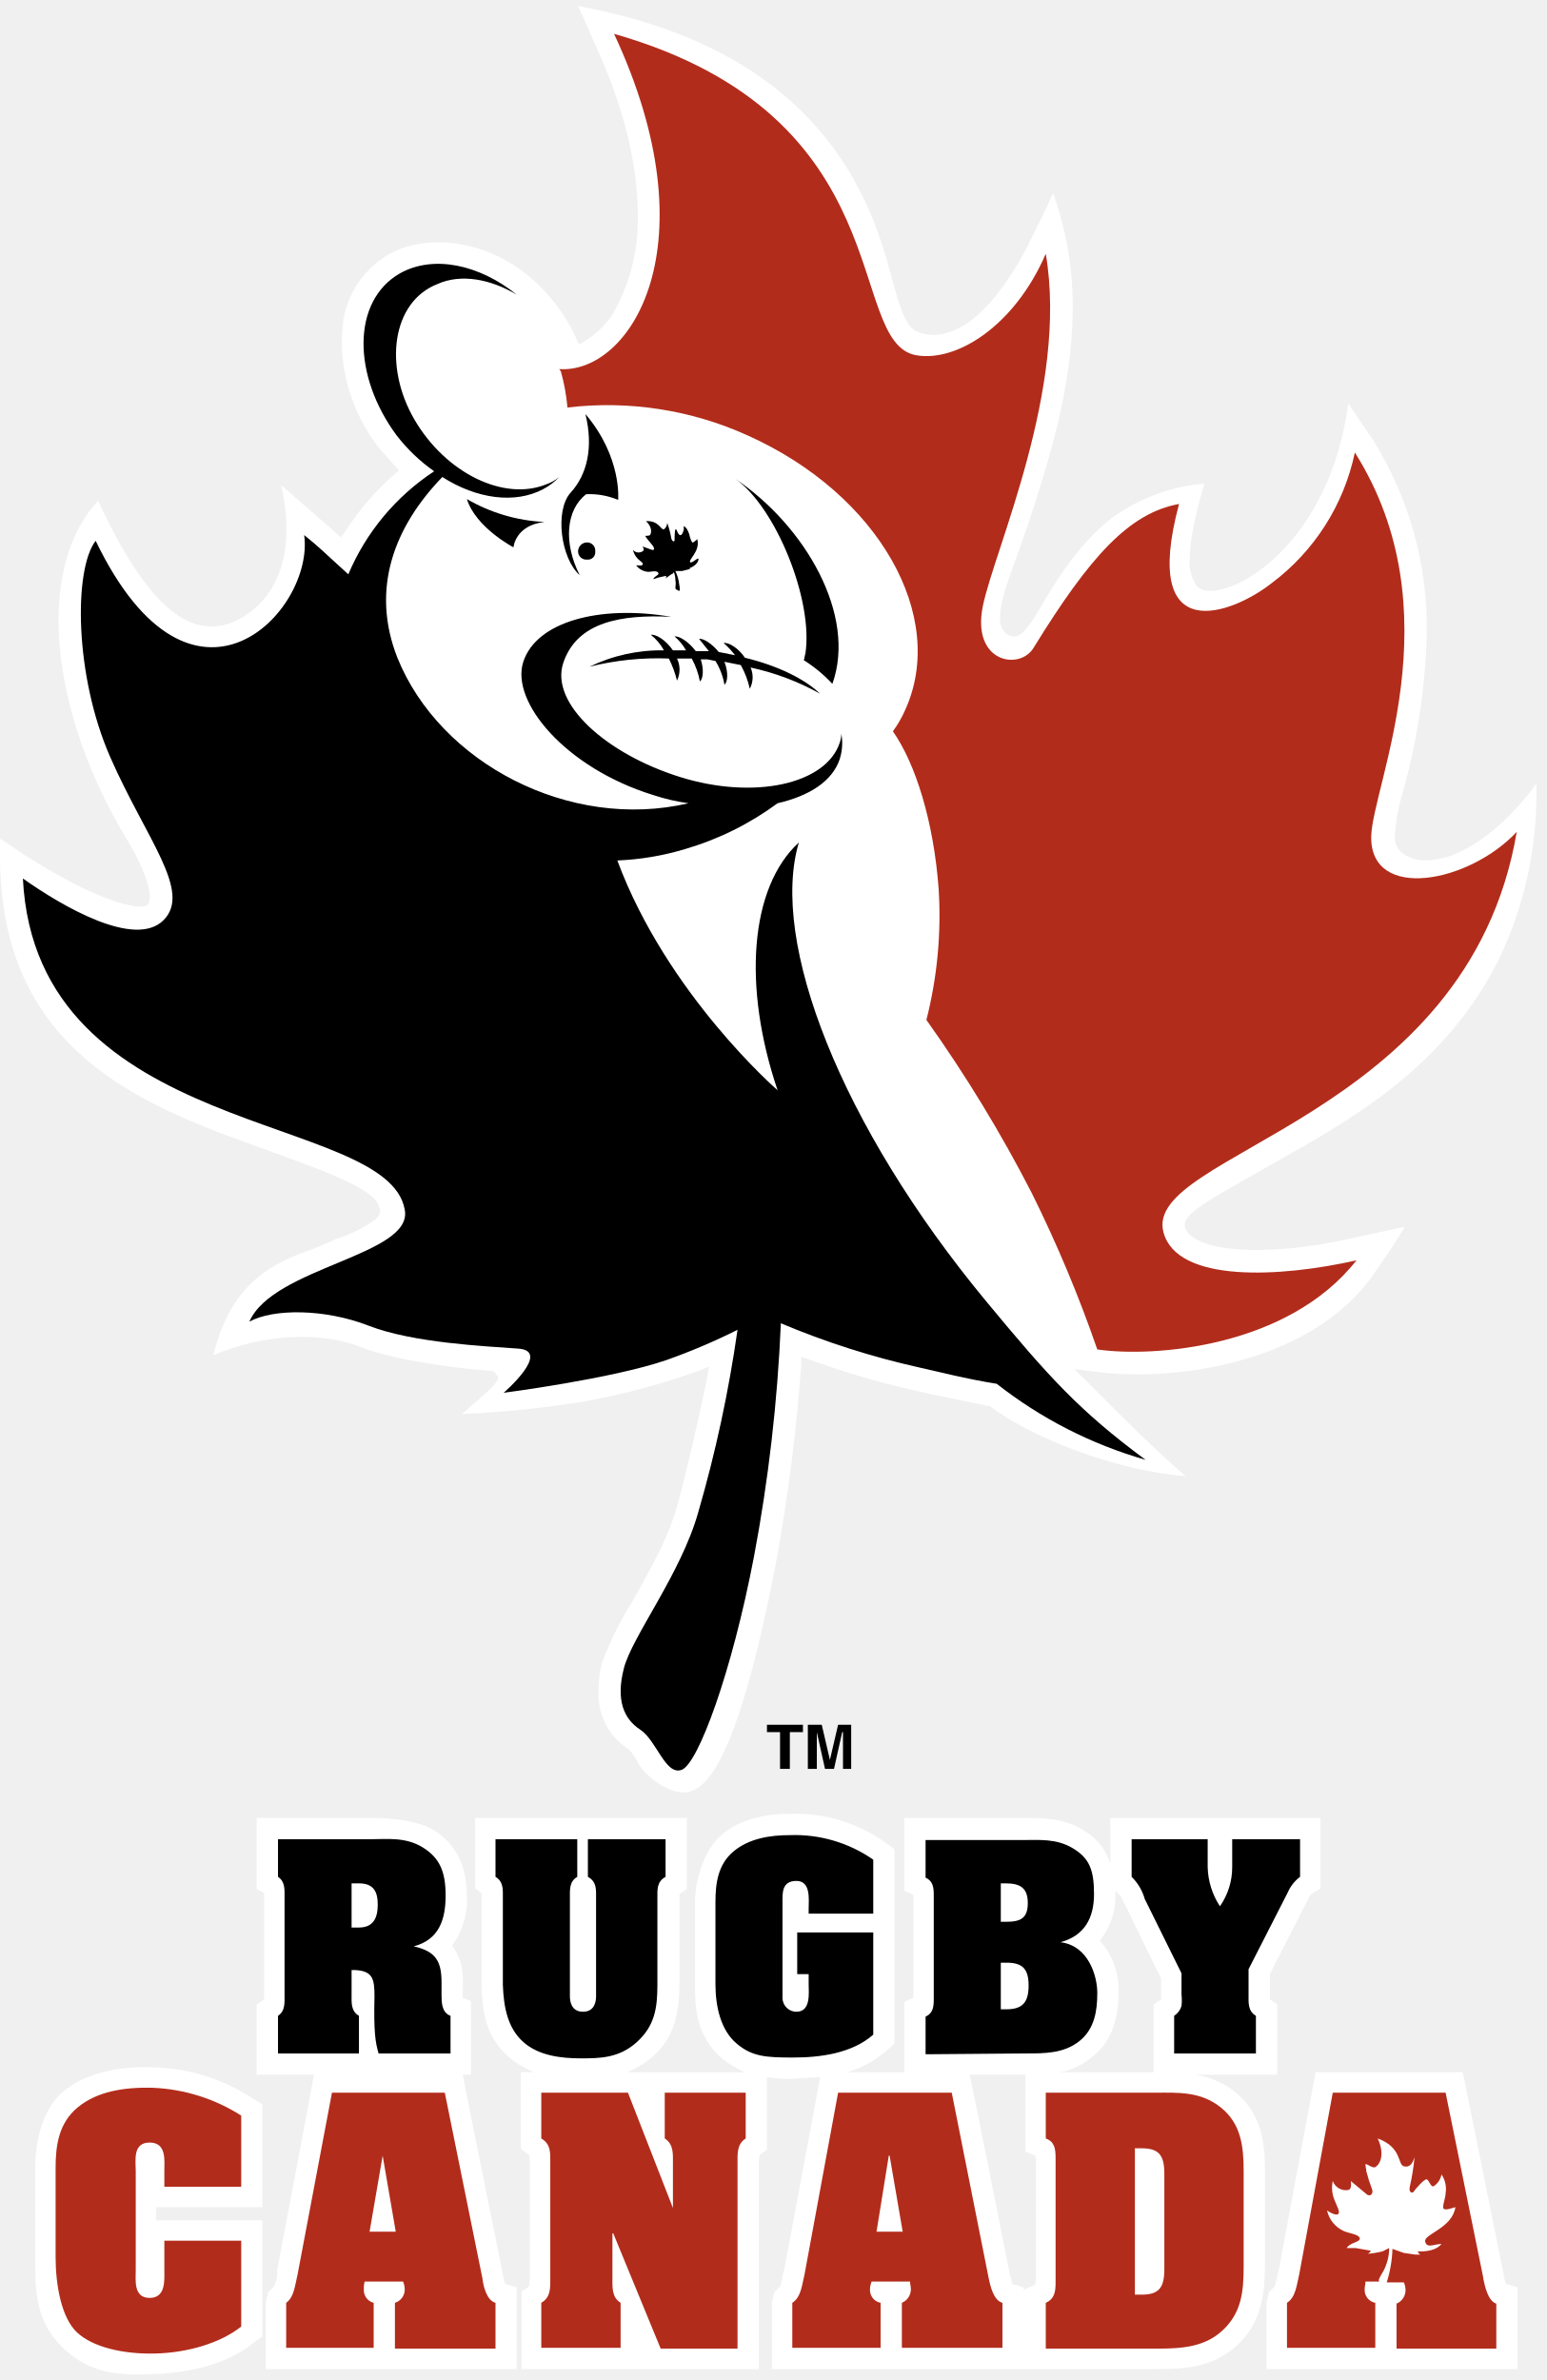
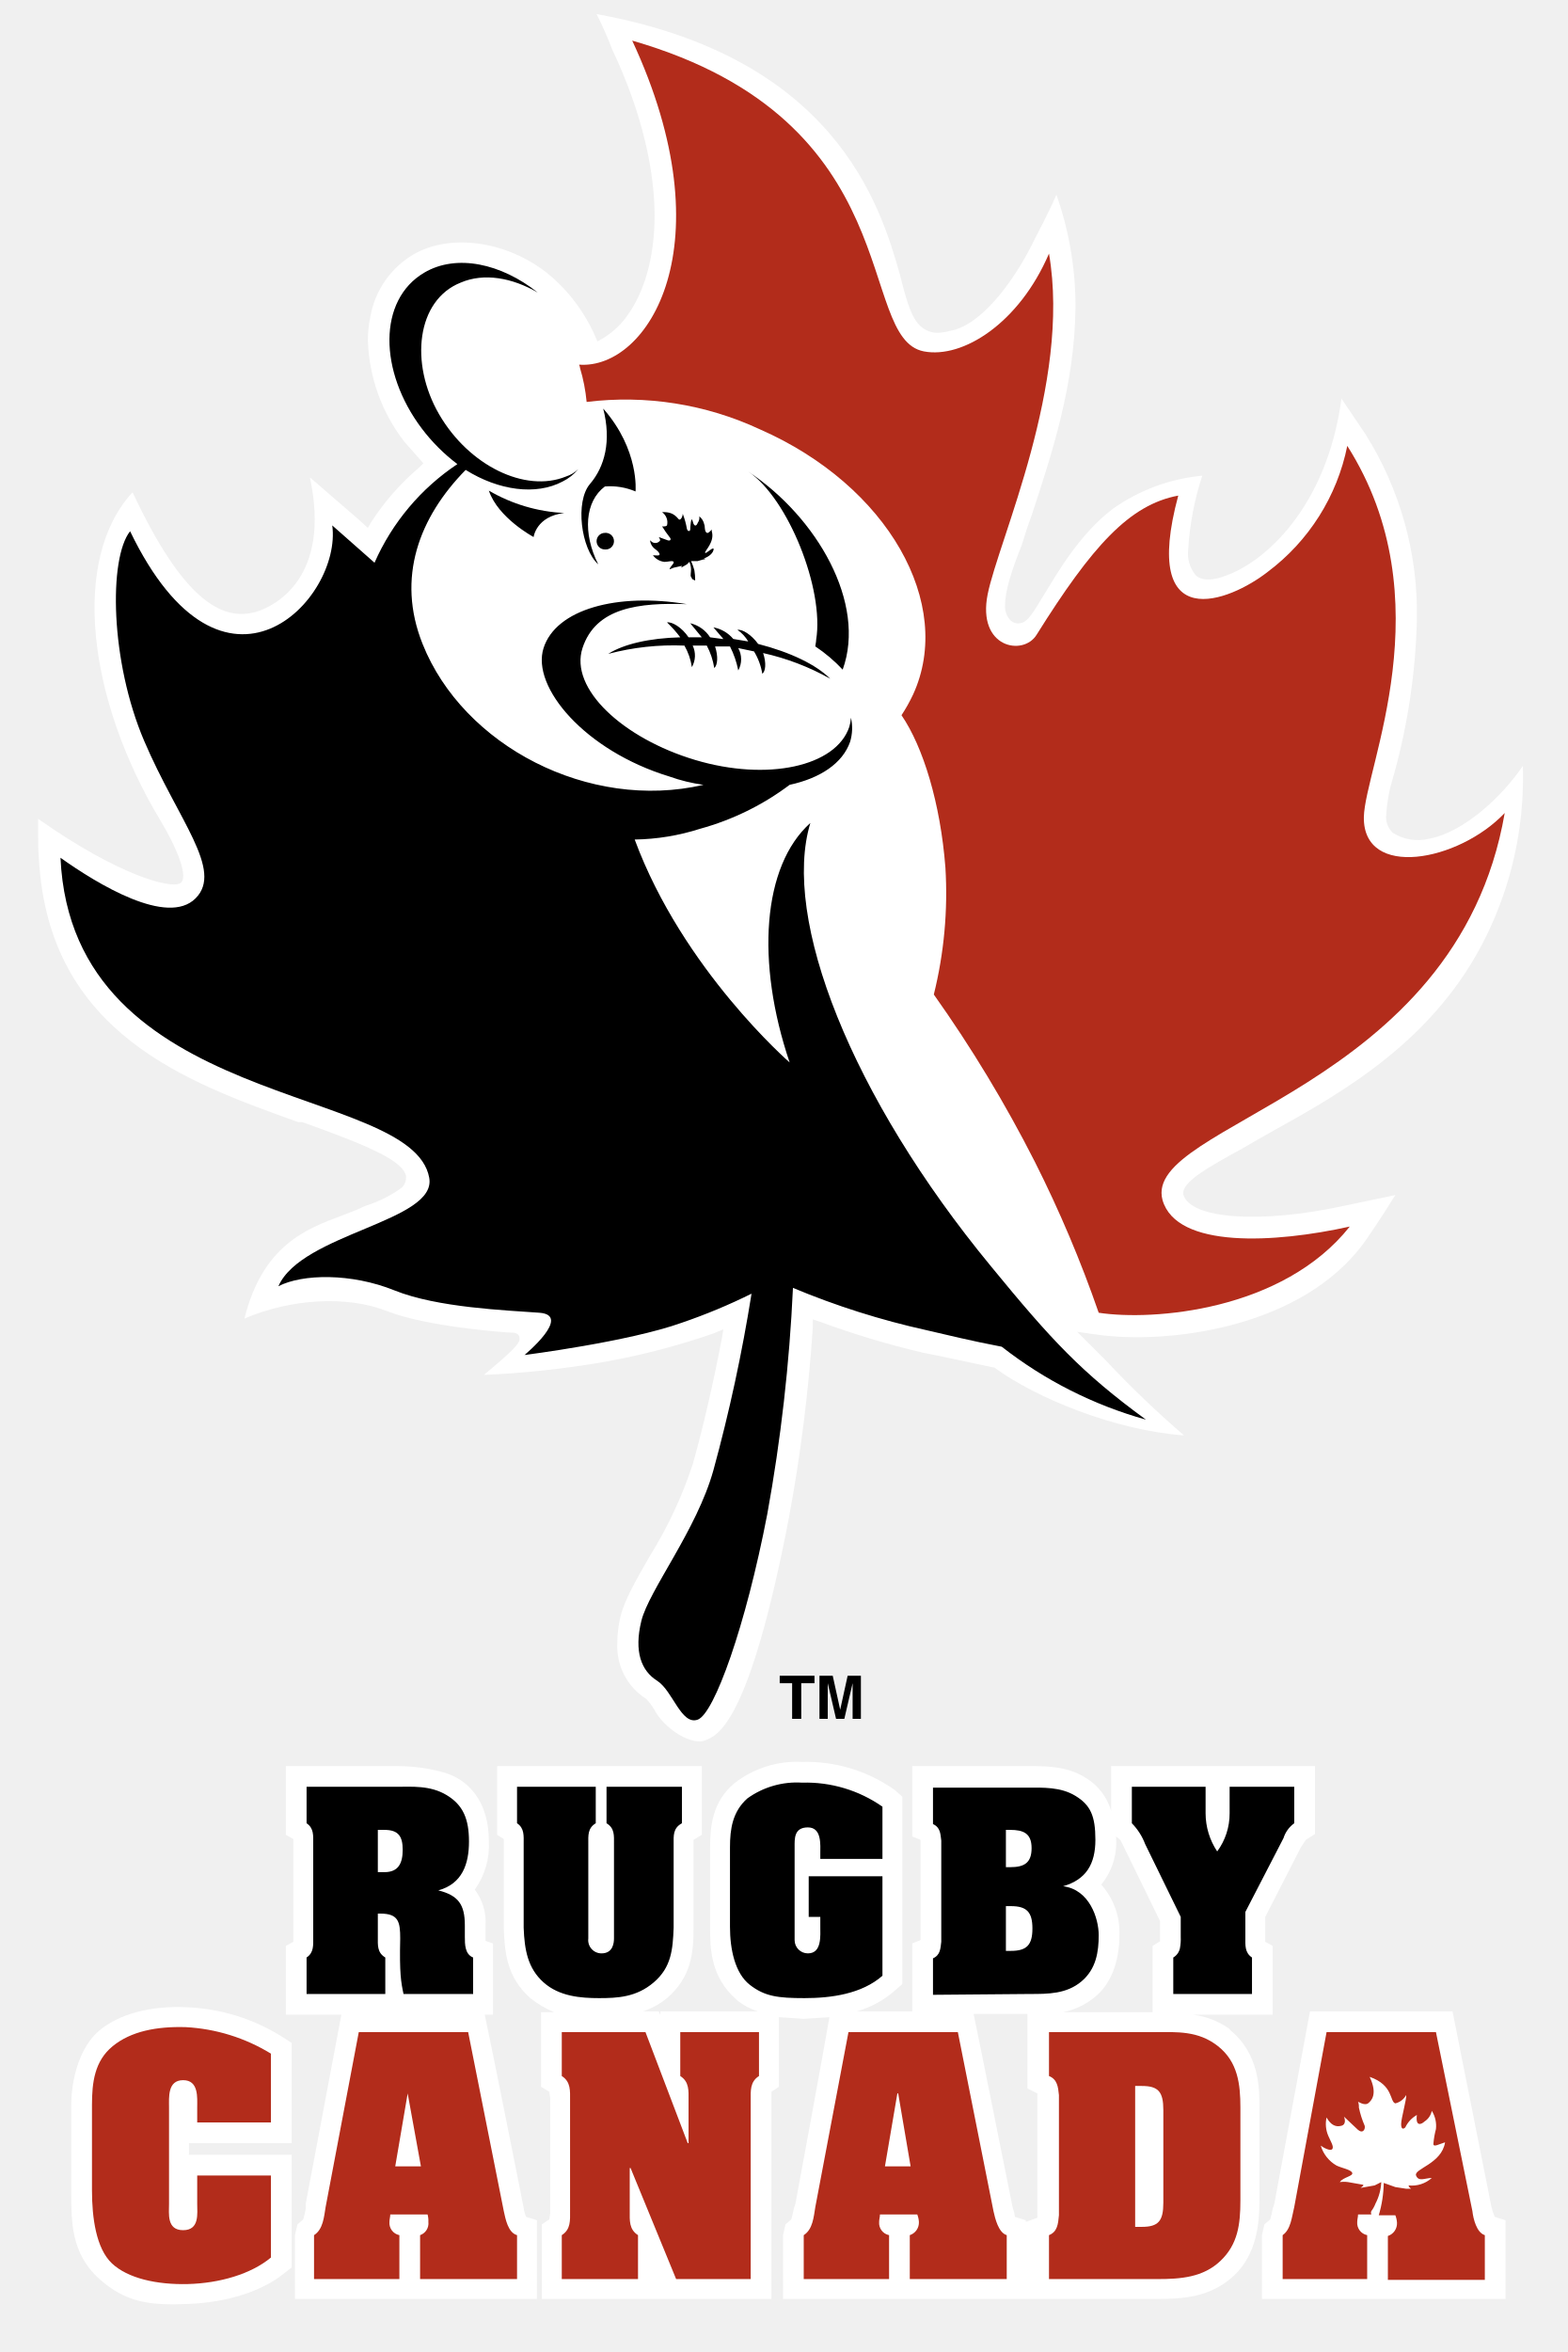
- <svg xmlns="http://www.w3.org/2000/svg" width="2.6in" height="4in" viewBox="0 0 189.2 289.6">
-   <path fill="#fff" d="M71.5 41a11.7 11.7 0 0 0 3.3-3.1A23 23 0 0 0 78 25.5c0-5.7-1.5-12.8-5.3-21-.1-.1-1-2.4-2-4.5 30 5.5 35.9 24 38.3 33 1 3.7 1.6 5.8 2.9 6.7a5.2 5.2 0 0 0 4.1.2c4-1.1 7.9-6.8 10.1-11.4 0 0 1.6-3.2 2.7-5.6a40.7 40.7 0 0 1 2.4 13.8v.4c-.1 9.9-3 18.7-5.5 26.4l-.5 1.4-.8 2.3c-1.2 3.2-2.1 5.8-2.1 7.6a2.4 2.4 0 0 0 .7 1.9 1.7 1.7 0 0 0 1.2.4c1-.2 1.9-1.6 3.2-3.8s4.3-7.4 8.6-10.7a22.6 22.6 0 0 1 11.3-4.2c-.6 2.1-1.8 6.2-1.8 9.3a5.2 5.2 0 0 0 .9 3.3c.8.7 2.2.7 4.1 0 4.6-1.7 12.5-8.4 14.4-22.4l3.1 4.6a43.3 43.3 0 0 1 6.5 23.3 79 79 0 0 1-2.9 19.5l-.2.7a21.2 21.2 0 0 0-.8 4.6 2.5 2.5 0 0 0 .8 2.2c1.5 1.3 3.7 1 4.6.8 4.4-.8 9.2-5.4 11.9-9.2v.6a46.5 46.5 0 0 1-4.6 20.9c-6.5 13.1-18.1 19.6-26.6 24.4l-2.3 1.3-2.1 1.2c-4.4 2.5-7.1 4-7.4 5.4v.4c.9 3.1 9.9 3.8 20.4 1.4l6.5-1.4c-.7 1.2-1.7 2.8-3.8 5.8-7.8 11.2-25.1 13.2-34.2 11.9l-2.4-.3 3.7 3.7c2.5 2.5 6.1 6.1 9.9 9.4-8.7-.7-18.8-4.7-24-8.6h-.2l-6.8-1.4-2.2-.5a102.8 102.8 0 0 1-12.9-3.8l-.9-.3v.9a223.9 223.9 0 0 1-3.1 24.3c-5 26-9 27.5-10.6 28s-4.7-1.1-6.2-3.4a6.7 6.7 0 0 0-1.2-1.8 7.9 7.9 0 0 1-3.7-7 14.5 14.5 0 0 1 .4-3.5 39.2 39.2 0 0 1 3.7-7.5c2-3.6 4.4-7.7 5.5-11.7s2.6-10.4 3.7-15.8l.2-1.3-1.2.5a88.3 88.3 0 0 1-13.7 3.7 125.2 125.2 0 0 1-15.3 1.6c3.6-3.1 4.4-3.9 4.4-4.4s0-.3-.1-.3-.2-.6-.9-.6-10.8-.9-15.8-2.9-12.2-1.5-18 1c2.2-9.2 7.7-11.4 12.2-13l1.9-.8 1.1-.5a15 15 0 0 0 4.6-2.3 1.4 1.4 0 0 0 .6-1.1.4.4 0 0 0-.1-.3c-.3-2-4.9-3.9-13-6.8l-.5-.2c-14-5-31.5-11.1-32.8-33.2-.1-1.1-.1-2.3-.1-3.3v-1.7c10.3 7.2 16.7 8.9 17.9 8.2s-.3-4.7-2.4-8.1C6.3 86.7 4.1 69 12 60.5c6.2 13.4 11.2 16.4 15.8 15.1 2.2-.7 9.4-4.3 6.6-17l6.2 5.4 1.1 1 .5-.7a32.8 32.8 0 0 1 6-7l.6-.5-2.4-2.7a21.4 21.4 0 0 1-4.6-12.8 28.3 28.3 0 0 1 .2-3 11.5 11.5 0 0 1 5.5-7.9c4.7-2.7 11.9-1.7 17 2.5a21.4 21.4 0 0 1 6 7.8l.3.7" />
-   <path d="M96.6 215.6h-1.2v-4.5h-1.6v-.9h4.4v.9h-1.6m7.5 4.5h-1v-4.5h-.1l-1 4.5h-1.1l-1-4.5v4.5h-1.1v-5.4h1.7l1 4.3 1-4.3h1.6" />
-   <path fill="#b22c1b" d="M185.5 101c-5.9 6.3-17.9 8.5-17.8.6.1-6.2 10.3-27.5-2-47a26.8 26.8 0 0 1-10.2 16c-4.7 3.7-16.1 8.2-11.3-9.7-6.1 1.1-10.9 6.4-17.8 17.6-1.7 2.8-7.6 1.8-6.2-5.1s10.5-26.6 7.7-43.1c-3.8 8.8-10.9 13.3-15.9 12.4-8.7-1.7-1.5-29.2-36.9-39.3 12.1 25.9 2 41.6-6.7 41l.2.3a24.1 24.1 0 0 1 .8 4.4 41.5 41.5 0 0 1 22 3.4c16.1 7.2 24.5 22.2 19.3 33.6a13.5 13.5 0 0 1-1.5 2.6c2.8 4 5 11.1 5.6 19.3a51.8 51.8 0 0 1-1.5 16 171.7 171.7 0 0 1 12.9 21.2 161.7 161.7 0 0 1 8 19.1c6.8 1 23.3-.2 31.7-10.9-9.3 2.1-21.9 2.8-23.6-3.4-2.7-9.8 37.2-13.7 43.2-49" />
-   <path d="M57.1 60.3c1.1 3.5 5.7 5.9 5.7 5.9s.2-2.7 3.8-3.1a20.9 20.9 0 0 1-9.5-2.8m28.2 4.9c-.3.2-.6.6-.7.3a3.2 3.2 0 0 1-.3-.9c-.2-.5-.3-.8-.7-1a1.1 1.1 0 0 1-.1.8c-.1.3-.4.6-.7-.2s-.3.8-.3 1.1-.3.2-.4-.2a10.5 10.5 0 0 0-.5-1.9 1 1 0 0 1-.4.8c-.4.1-.6-1.1-2.2-1 .9.8.6 1.6.5 1.7s-.6.1-.6.1c.3.5.9 1.1 1 1.3s.2.5-.2.4l-1.1-.4s.2.4.1.5a.9.9 0 0 1-1.3-.1 2.4 2.4 0 0 0 .6 1.1c.3.3.7.5.6.7s-.5.1-.8.1a2 2 0 0 0 1.5.8c.3 0 1-.2 1.2.1s-.5.4-.6.8l.6-.2.9-.2c.2 0 0 .3 0 .3l.7-.5q.3-.1.3-.3a2.5 2.5 0 0 1 .2 1 2.6 2.6 0 0 1 0 .9c0 .2.1.3.2.3s.2.2.3.1 0-.6-.1-1.2a5.5 5.5 0 0 0-.4-1.2h.8l.8-.2c.1 0 .2 0 .2-.1h-.2s1-.3 1.2-1-.8.5-1 .2 1.2-1.3.9-2.7" />
-   <path fill="#fff" d="M18.8 252.1c-4.5-.2-8.4.8-11 2.9s-3.5 6.2-3.5 9.4v11.2c0 3.6 0 7.6 3.4 10.8s6.6 3.4 11.4 3.2 9.2-1.5 12-3.9l1-.7v-14.2h-13v-1.6h13v-12.6l-1.2-.7a23.1 23.1 0 0 0-12.1-3.8" />
-   <path fill="#fff" d="M61.5 277.4c0-.1-4.4-21.6-4.9-24.4h1v-9l-1-.4v-1.9a6.9 6.9 0 0 0-1.3-4.5 9.4 9.4 0 0 0 1.8-6.1c0-4.7-2.3-7-4.2-8.1s-5.2-1.4-7.4-1.4H31.4v8.7l.9.5v13l-.9.6v8.6h7c-.5 2.8-4.5 23.9-4.5 23.9v.7a4 4 0 0 1-.4 1.3l-.7.7-.3 1.3v8.1h30.7v-10l-1.4-.4a3.9 3.9 0 0 1-.3-1.2" />
-   <path fill="#fff" d="M150.9 255a10.2 10.2 0 0 0-4.7-2h10v-8.6l-.9-.6v-3.1l4.5-8.8c.4-.8.4-.8.6-1l1.1-.7v-8.6h-25.7v5.6a7.1 7.1 0 0 0-3.3-4.1c-2.3-1.5-5-1.5-7.3-1.5h-14.6v8.9l1.1.5v12.6l-1.1.5v8.6h-7a12.9 12.9 0 0 0 4.9-2.7l.9-.8v-23.8l-1-.7a18.8 18.8 0 0 0-11.8-3.6c-3.6 0-6.5.9-8.5 2.7s-3.1 5.4-3.1 8.1v10c0 2.7 0 6.3 3.4 9.2a12.8 12.8 0 0 0 2.7 1.6H76.7a11.9 11.9 0 0 0 3-1.8c3-2.6 3.3-5.7 3.4-8.8v-11.2l.9-.6v-8.7H58.1v8.6l.8.6V242c.1 3.2.4 6.3 3.4 8.9a11.9 11.9 0 0 0 3 1.8h-1.6v9.4l1 .7a5.6 5.6 0 0 0 .1.7v14.6s-.1.6-.1.8l-.9.6v9.5h29v-25.5a5.6 5.6 0 0 0 .1-.7l.9-.6v-8.9a17.7 17.7 0 0 0 3.2.2l3.3-.2c-.7 3.9-4.4 23.6-4.4 23.6l-.2.7a4.2 4.2 0 0 1-.3 1.3l-.7.7-.3 1.3v8.1h47.2c3.4 0 6.8-.2 9.8-3s3.3-6.7 3.3-9.5v-11.7c0-2.4 0-6.9-3.8-9.8m-24.3 23.4v.3l-1.4.6v-.3l-1.4-.4a6.3 6.3 0 0 0-.3-1.2c0-.1-4.3-21.6-4.9-24.4h6.8v9.4l1.2.5a1 1 0 0 0 .1.4v15.1zm15.4-34.6l-.9.6v8.3h-11.5a8.2 8.2 0 0 0 4-1.9c2.1-1.6 3.2-4.3 3.2-7.8a9 9 0 0 0-2.3-6.4 8.5 8.5 0 0 0 1.9-5.8v-.3l.5.5c.2.1.4.6.5.9l.4.7s3.7 7.7 4.2 8.6v2.6zm42.2 34.8a3.9 3.9 0 0 1-.3-1.2l-5-24.7h-18l-4.5 24.2-.2.7a13 13 0 0 1-.3 1.3l-.7.7-.3 1.3v8.1h30.7v-10l-1.4-.4" />
-   <path d="M43 229.6h.9c1.7 0 2.3.9 2.3 2.6s-.6 2.8-2.3 2.8H43m0 5.2h.4c2.2.1 2.4 1.1 2.4 3.2-.1 4.4.1 5.6.5 7h8.8v-4.6c-1.1-.4-1.1-1.7-1.1-2.6v-1.5c0-2.7-.8-3.8-3.4-4.4 3.1-.8 3.9-3.3 3.9-6.2s-.7-4.6-2.8-5.9-4.4-1-6.4-1H34v4.6c.9.6.8 1.6.8 2.6v11.8c0 1 .1 2-.8 2.6v4.6h9.9v-4.6c-1-.6-.9-1.6-.9-2.6v-3zm28.9-16h9.5v4.6c-1.1.6-1 1.6-1 2.6V242c0 2.8-.3 5-2.5 7s-4.6 2-6.9 2-5.1-.3-7-2-2.4-4.2-2.5-7v-10.6c0-1 .1-2-.9-2.6v-4.6h10v4.6c-1 .6-.9 1.6-.9 2.6v12c0 .5.1 1.9 1.6 1.9s1.6-1.4 1.6-1.9v-12c0-1 .1-2-1-2.6m34.9 4.5h-7.9v-.6c0-1.1.3-3.4-1.5-3.4s-1.7 1.5-1.7 2.6v11.7a1.7 1.7 0 0 0 1.7 1.7c1.8 0 1.5-2.3 1.5-3.4v-1.2h-1.4v-5.1h9.3v12.5c-2.6 2.3-6.5 2.8-9.8 2.8s-5-.1-6.9-1.7-2.6-4.4-2.6-7.3v-10c0-2.3.3-4.6 2.2-6.2s4.5-2 6.9-2a16.8 16.8 0 0 1 10.2 3m15.6 2.9h.6c1.7 0 2.7.5 2.7 2.4s-.9 2.3-2.7 2.3h-.6m3.1 16.1c2.3 0 4.6 0 6.5-1.5s2.2-3.8 2.2-5.9-1.1-5.8-4.5-6.2c2.9-.8 4.1-2.9 4.1-5.9s-.6-4.4-2.6-5.6-4.1-1-6.1-1h-11.9v4.6c.9.4 1 1.2 1 2.1v12.8c0 .9-.1 1.7-1 2.1v4.6zm-3.1-11.1h.7c2 0 2.7.8 2.7 2.8s-.7 2.9-2.7 2.9h-.7v-5.7zm17.6-7.8a6.1 6.1 0 0 0-1.6-2.7v-4.6h9.3v3.4a9.1 9.1 0 0 0 1.5 4.8 8.3 8.3 0 0 0 1.5-4.8v-3.4h8.3v4.6a4.7 4.7 0 0 0-1.5 1.9l-4.8 9.4v3.1c0 1-.1 2 .9 2.6v4.6h-10v-4.6a2.2 2.2 0 0 0 .9-1.2 6.5 6.5 0 0 0 0-1.4v-2.6" />
-   <path fill="#b22c1b" d="M20.1 264.8c0-1.3.3-3.5-1.8-3.5s-1.7 2.2-1.7 3.5v12.1c0 1.2-.3 3.4 1.7 3.4s1.8-2.2 1.8-3.4v-3.6h9.4v10.5c-2.5 2-6.5 3.2-10.5 3.3s-7.7-.8-9.6-2.6-2.6-5.8-2.6-9.2v-10.9c0-2.8.4-5.5 2.7-7.4s5.5-2.5 9.2-2.4a21.8 21.8 0 0 1 10.8 3.4v8.7h-9.4m28.3 5.5l-1.6-9.3-1.6 9.3m.5 14.2H35v-5.5c1-.7 1.1-2.3 1.4-3.5l4.2-22.2h13.8l4.6 22.7c.1.9.5 2.7 1.6 3v5.6H48.3v-5.6a1.7 1.7 0 0 0 1.2-1.7 2.9 2.9 0 0 0-.2-.9h-4.7a2.8 2.8 0 0 0-.1.9 1.6 1.6 0 0 0 1.2 1.7v5.5zm36.6-17.1v-5.5c0-1.1.1-2.3-1-3v-5.6h9.9v5.6c-1.1.7-1 1.9-1 3v22.7h-9.4L75 272.4h-.1v5.4c0 1.2-.1 2.4 1 3.1v5.5h-9.7v-5.5c1.2-.7 1.1-1.9 1.1-3.1v-14c0-1.2.1-2.3-1.1-3v-5.6h10.6m30.4 17l1.5-9.3h.1l1.6 9.3m-2.7 8.7a1.6 1.6 0 0 1-1.3-1.7 2.9 2.9 0 0 1 .2-.9h4.7c0 .3.1.6.1.9a1.8 1.8 0 0 1-1.1 1.7v5.5h12.3v-5.5c-1.1-.3-1.5-2.1-1.7-3.1l-4.5-22.6h-13.9l-4.1 22.2c-.3 1.2-.4 2.8-1.5 3.5v5.5h10.8v-5.5zm31.1-18.9h.8c2.1 0 2.8.8 2.8 3.1v11.7c0 2.3-.7 3.1-2.8 3.1h-.8m-10.9-24.7v5.6c1.1.4 1.2 1.3 1.2 2.4v15.2c0 1.1-.1 2-1.2 2.5v5.6h13.7c3 0 5.8-.2 8-2.3s2.5-4.6 2.5-7.7v-11.7c0-3-.3-5.8-2.8-7.8s-5.3-1.8-8-1.8zm53.5 22.6l-4.6-22.6H163l-4.1 22.2c-.3 1.2-.4 2.8-1.5 3.5v5.5h10.8v-5.5a1.6 1.6 0 0 1-1.3-1.7c0-.3.1-.6.1-.9h1.7c-.1-.1-.1-.2 0-.4a9 9 0 0 1 .5-.9 6.1 6.1 0 0 0 .7-2.8l-.8.4a10.5 10.5 0 0 1-1.8.3s.6-.4.2-.4l-1.7-.3h-1.1c.4-.7 1.7-.7 1.6-1.2s-1.4-.6-2-.9a3.6 3.6 0 0 1-2-2.5c.4.3 1.2.7 1.4.4s-.2-.9-.5-1.7a3.9 3.9 0 0 1-.2-2.3 1.7 1.7 0 0 0 1.9 1.1c.5-.1.3-1.1.3-1.1l1.8 1.5c.6.6 1 0 .8-.5a19.7 19.7 0 0 1-.7-2.2c0-.3-.1-.5-.1-.8s.8.5 1.2.3 1.3-1.3.3-3.5c3 1.1 2.4 3.2 3.2 3.4s1.1-.5 1.3-1.1a28.3 28.3 0 0 1-.6 3.7c-.1.7.4.7.5.5s1.3-1.6 1.6-1.5.5 1.1.9.8a2.2 2.2 0 0 0 .9-1.4 3.2 3.2 0 0 1 .5 2.3c0 .5-.3 1.2-.3 1.7s.8.2 1.5 0c-.4 2.6-3.9 3.3-3.7 4.2s1.1.3 2 .3c-.9 1.1-2.9.9-2.9.9s0 .2.3.4h-.6l-1.4-.2-1.4-.5a15.4 15.4 0 0 1-.7 4.1h2.1a2.9 2.9 0 0 1 .2.9 1.8 1.8 0 0 1-1.1 1.7v5.5H183V281c-1-.3-1.4-2.1-1.6-3.1" />
-   <path d="M98.5 79.2c-.1.3-.1.6-.2.8a17.4 17.4 0 0 1 3.5 2.9c3-8.4-3.3-19.3-11.9-25.1 5 3.5 9.6 14.9 8.6 21.4m22.1 79.2c-17.8-21.5-26.5-44-22.9-56.1-6 5.5-6.9 17.6-2.6 30.3 0 0-13.5-11.7-19.6-28.1a33.5 33.5 0 0 0 8.3-1.4 36.2 36.2 0 0 0 11.3-5.6c3.9-.9 6.7-2.7 7.6-5.4a6.5 6.5 0 0 0 .2-3.1 3.6 3.6 0 0 1-.2 1.1c-1.7 5.1-10.5 7-19.5 4.2s-16-9-14.3-14 7.1-5.9 13.2-5.6c-8.8-1.5-16.5.6-18.1 5.5s5.2 13 15.9 16.3a24.1 24.1 0 0 0 4.3 1c-14.5 3.4-30.4-4.9-35.6-17.8-3.3-8.4-.4-16 5.5-22.1 4.2 2.7 8.9 3.3 12.3 1.5a7.5 7.5 0 0 0 2-1.5 5.1 5.1 0 0 1-1.6.9c-5.2 2.1-12.3-1.4-16.1-7.9S47.9 36.2 53.5 34c2.9-1.3 6.5-.6 9.7 1.3-4.6-3.7-10.2-4.9-14.3-2.6-5.9 3.4-5.8 12.5-.4 19.8a21.1 21.1 0 0 0 4.6 4.4 28.2 28.2 0 0 0-10.5 12.6c-3.1-2.8-3.4-3.2-5.4-4.8 1.3 9.3-13.7 25.2-25.5.7-2.7 3.5-2.6 16.5 1.8 26.5s10 16.4 6.5 19.9-12.4-1.7-17.2-5.1c1.6 32 44.6 28.5 46.7 40.5 1.1 5.6-16.1 7-19 13.7 2.9-1.6 9.2-1.6 14.6.5s14.2 2.5 18.3 2.8-1.8 5.4-1.8 5.4 13.2-1.7 19.9-4a75.3 75.3 0 0 0 8.7-3.7 162 162 0 0 1-4.8 22.3c-2.1 7.5-8.1 15.2-9.1 19.1s0 6.2 2 7.5 3.1 5.7 5.1 4.9 6.1-11.9 8.8-26a199.5 199.5 0 0 0 3.3-28.6 99.1 99.1 0 0 0 16.9 5.4c2.3.5 5.7 1.4 9.5 2a53.2 53.2 0 0 0 18.2 9.3c-8.1-6-11.8-10.1-19.5-19.4" />
-   <path d="M83.9 78.8h-1.6c-.9-1.3-2.1-2-2.7-1.9a6.2 6.2 0 0 1 1.6 1.9 20.1 20.1 0 0 0-9.1 2 34.4 34.4 0 0 1 9.7-1 13 13 0 0 1 1 2.7 3.1 3.1 0 0 0 0-2.7h1.8a9.5 9.5 0 0 1 1 2.8c.4-.3.5-1.5.1-2.7h.8l1 .2a8.1 8.1 0 0 1 1.1 2.9c.4-.3.5-1.5 0-2.8l2 .4a10.6 10.6 0 0 1 1.1 2.9 3 3 0 0 0 .1-2.6 30.9 30.9 0 0 1 8.5 3.2c-1.9-1.8-5.1-3.4-9.2-4.4-.8-1.2-2-1.9-2.6-1.8a10.3 10.3 0 0 1 1.4 1.5l-2-.4c-.8-1-1.9-1.7-2.4-1.6l1.2 1.5h-1.6c-.9-1.2-2.1-1.9-2.6-1.8a6.1 6.1 0 0 1 1.4 1.7M72.8 66.7a.9.9 0 0 1-1 1 1 1 0 0 1-1.1-1 1.1 1.1 0 0 1 1.1-1.1 1 1 0 0 1 1 1.1" />
-   <path d="M71.6 49.9c1 4.1.2 7.4-1.8 9.6s-1.2 8.1 1.1 10.1c-2-3.9-1.7-8 .8-9.9a9.1 9.1 0 0 1 3.9.7s.5-5.2-4-10.5" />
+ <svg xmlns="http://www.w3.org/2000/svg" width="2.6in" height="3.9in" viewBox="0 0 189.2 282.4">
+   <defs>
+     <clipPath id="a">
+       <path fill="none" d="M-69.8-25.3h328.9v328.87H-69.8z" />
+     </clipPath>
+   </defs>
+   <g clip-path="url(#a)">
+     <path fill="#fff" d="M72.8 40.1a9.7 9.7 0 0 0 3.1-3c1.8-2.6 3.1-6.6 3.1-11.8s-1.4-12.2-5.1-20A44.4 44.4 0 0 0 72 1c28.7 5.2 34.2 22.9 36.6 31.4.9 3.6 1.5 5.6 2.8 6.5s2.5.5 3.8.2c3.8-1.1 7.6-6.6 9.7-11 0 0 1.6-3 2.6-5.3a40.7 40.7 0 0 1 2.3 13.2v.4c-.1 9.4-2.9 17.8-5.3 25.1l-.5 1.4-.7 2.2c-1.2 3-2 5.5-2 7.2a2.4 2.4 0 0 0 .7 1.9 1.3 1.3 0 0 0 1.1.3c1-.1 1.7-1.5 3-3.6s4.1-7.1 8.2-10.2a22.2 22.2 0 0 1 10.8-4 35.2 35.2 0 0 0-1.7 8.9 4.1 4.1 0 0 0 .9 3.1c.7.7 2.1.7 3.8 0 4.4-1.6 12-8 13.8-21.3l2.9 4.3A40.5 40.5 0 0 1 171 74a76.7 76.7 0 0 1-2.7 18.5l-.2.7a18.7 18.7 0 0 0-.8 4.4 2.6 2.6 0 0 0 .8 2.2 5.7 5.7 0 0 0 4.4.7c4.2-.8 8.8-5.1 11.3-8.8v.6a43.4 43.4 0 0 1-4.4 19.9c-6.1 12.5-17.2 18.8-25.3 23.3l-2.3 1.3-1.9 1.1c-4.2 2.3-6.8 3.8-7.1 5.2v.3c.8 3 9.3 3.6 19.4 1.4l6.2-1.3c-.7 1.1-1.6 2.6-3.6 5.5-7.5 10.6-24 12.6-32.7 11.3l-2.1-.3 3.5 3.5a120.6 120.6 0 0 0 9.4 9c-8.3-.6-17.9-4.5-22.9-8.2h-.1l-6.6-1.4-2-.4a105.4 105.4 0 0 1-12.3-3.7l-.9-.3v.9a195.4 195.4 0 0 1-2.9 23.1c-4.8 24.9-8.6 26.2-10.1 26.8s-4.5-1.1-5.9-3.3a7.6 7.6 0 0 0-1.2-1.7 7.5 7.5 0 0 1-3.5-6.7 13.5 13.5 0 0 1 .4-3.3c.5-2 1.9-4.4 3.5-7.2a51.4 51.4 0 0 0 5.2-11.1c1.3-4.6 2.5-9.9 3.5-15.1l.2-1.2-1.2.5a86.3 86.3 0 0 1-13 3.4 113.8 113.8 0 0 1-14.7 1.6c3.5-2.9 4.3-3.8 4.3-4.3v-.2c0-.2-.2-.6-.9-.6s-10.3-.7-15.1-2.6-11.6-1.5-17.2.9c2.2-8.8 7.4-10.8 11.7-12.4l1.8-.7 1.1-.5a14.9 14.9 0 0 0 4.4-2.2 1.6 1.6 0 0 0 .5-1.1v-.3c-.4-1.9-4.7-3.7-12.5-6.5H36C22.6 129.9 5.9 124 4.7 103c-.1-1.1-.1-2.2-.1-3.2v-1.7c9.8 6.9 15.9 8.4 17.1 7.8s-.4-4.4-2.4-7.7C10.6 83.7 8.5 66.8 16 58.7c6 12.8 10.7 15.7 15 14.4 2.2-.7 9-4.1 6.4-16.2l5.9 5.1 1.1 1 .4-.7a29.9 29.9 0 0 1 5.8-6.6l.5-.5-2.3-2.6a21 21 0 0 1-4.4-12.2 13.6 13.6 0 0 1 .3-2.9 10.9 10.9 0 0 1 5.2-7.5c4.5-2.6 11.3-1.6 16.2 2.3a20.5 20.5 0 0 1 5.7 7.5l.3.7" />
+     <path d="M96.7 206.7h-1.1v-4.3h-1.5v-.9h4.2v.9h-1.6m7.2 4.3h-1v-4.3l-1 4.3h-1l-1-4.3v4.3h-1v-5.2h1.6l.9 4.1.9-4.1h1.6" />
+     <path fill="#b22c1b" d="M181.6 97.4c-5.6 5.9-17.1 8-17 .5.1-5.9 9.8-26.2-2-44.8a25.2 25.2 0 0 1-9.6 15.2c-4.6 3.6-15.4 7.9-10.8-9.2-5.9 1.1-10.4 6.1-17.1 16.8-1.6 2.6-7.2 1.6-5.9-4.9s10.1-25.4 7.4-41.1c-3.6 8.4-10.4 12.7-15.1 11.8-8.3-1.6-1.5-27.8-35.2-37.5 11.5 24.7 1.9 39.7-6.4 39.1 0 .1.1.2.1.4a21.2 21.2 0 0 1 .8 4.1 38.4 38.4 0 0 1 20.9 3.3c15.5 6.8 23.5 21.1 18.5 32a20.1 20.1 0 0 1-1.4 2.5c2.6 3.8 4.7 10.6 5.3 18.4a50.8 50.8 0 0 1-1.4 15.3 160.1 160.1 0 0 1 12.2 20.2 148.3 148.3 0 0 1 7.7 18.2c6.5 1 22.2-.2 30.3-10.4-9 2-20.9 2.7-22.6-3.2-2.5-9.3 35.5-13.1 41.3-46.7" />
+     <path d="M59 58.5c1.1 3.3 5.4 5.6 5.4 5.6s.3-2.5 3.7-2.9a19.9 19.9 0 0 1-9.1-2.7m26.9 4.7c-.2.2-.5.6-.7.3s-.1-.7-.2-.9a1.7 1.7 0 0 0-.6-1 1.1 1.1 0 0 1-.2.8c-.1.3-.4.6-.6-.2s-.3.8-.3 1-.3.3-.4-.1a9.5 9.5 0 0 0-.5-1.8c0 .3-.2.7-.4.7s-.5-1-2.1-.9a1.5 1.5 0 0 1 .6 1.6c-.2.2-.7.1-.7.1h.1a12.6 12.6 0 0 0 .9 1.3c.2.2.2.5-.2.4l-1.1-.4s.3.4.1.5a.7.7 0 0 1-1.1-.1c-.1.1.1.7.5 1s.6.5.6.7-.5.1-.8.1a2 2 0 0 0 1.4.8c.4 0 1-.2 1.1 0s-.4.5-.5.9l.5-.2.9-.2c.2-.1 0 .2 0 .2l.7-.4.3-.3a2.4 2.4 0 0 1 .2.9c0 .4-.1.8 0 .9s.1.3.2.3.2.2.3.1a7.5 7.5 0 0 0-.1-1.2 6.6 6.6 0 0 0-.4-1.1h.8l.7-.2c.1 0 .2 0 .2-.1h-.2s1-.3 1.2-1-.9.5-1 .3 1.2-1.3.8-2.6" />
+     <path fill="#fff" d="M22.5 241.5c-4.3-.2-8.1.8-10.5 2.8s-3.4 5.9-3.4 9V264c0 3.3 0 7.2 3.3 10.2s6.3 3.3 10.9 3.1 8.8-1.5 11.5-3.7l.9-.7v-13.6H22.8v-1.4h12.4v-12.1l-1.1-.7a23.3 23.3 0 0 0-11.6-3.6" />
+     <path fill="#fff" d="M63.2 265.7c0-.1-4.1-20.6-4.7-23.3h1v-8.6l-.9-.3v-1.9a6.5 6.5 0 0 0-1.3-4.3 9.1 9.1 0 0 0 1.7-5.8c0-4.5-2.1-6.7-3.9-7.7s-5.1-1.4-7.1-1.4H34.5v8.3l.9.5v12.4l-.9.5v8.3h6.7l-4.3 22.8v.6a13 13 0 0 1-.3 1.3l-.7.6-.3 1.3v7.7h29.2v-9.5l-1.3-.4a3.9 3.9 0 0 1-.3-1.1" />
+     <path fill="#fff" d="M148.5 244.2a9.7 9.7 0 0 0-4.5-1.8h9.6v-8.3l-.9-.5v-3l4.3-8.4.6-.9 1.1-.7v-8.2h-24.6v5.4a6.9 6.9 0 0 0-3.1-4c-2.2-1.4-4.8-1.4-6.9-1.4h-14v8.5l1 .4v12.1l-1 .4v8.2h-6.7a11.9 11.9 0 0 0 4.7-2.6l.8-.7v-22.6l-.9-.8a18.4 18.4 0 0 0-11.2-3.4 12.2 12.2 0 0 0-8.2 2.6c-2.6 2.2-2.9 5.1-2.9 7.7v9.6c0 2.5 0 6 3.2 8.8a7.3 7.3 0 0 0 2.6 1.4H79.7v.4a1.4 1.4 0 0 1-.2-.4h-1.9a9.2 9.2 0 0 0 2.9-1.6c2.9-2.5 3.2-5.4 3.2-8.4v-10.7l1-.6v-8.3H60v8.3l.8.5v10.7c.1 3.1.4 6 3.2 8.5a12.2 12.2 0 0 0 2.9 1.7h-1.6v9l1 .6a5.6 5.6 0 0 0 .1.7v14a5.6 5.6 0 0 0-.1.7l-.9.6v9h27.7v-25l.9-.6v-8.4l3 .2 3.1-.2c-.6 3.6-4.1 22.5-4.1 22.5l-.2.6a13 13 0 0 1-.3 1.3l-.7.6-.3 1.3v7.7h45.1c3.2 0 6.5-.2 9.3-2.8s3.1-6.4 3.1-9.1v-11.2c0-2.3 0-6.5-3.6-9.4m-23.2 22.4v.3l-1.4.5v-.2l-1.3-.4a6.3 6.3 0 0 0-.3-1.2s-4.1-20.5-4.7-23.3h6.5v9l1.2.6v14.7zm14.7-33l-.8.5v8h-10.8a8.8 8.8 0 0 0 3.8-1.8c1.9-1.5 3-4.2 3-7.5a8.6 8.6 0 0 0-2.2-6.1 7.9 7.9 0 0 0 1.8-5.5v-.3l.5.4a9.3 9.3 0 0 1 .5 1l.3.6 4 8.2v2.5m40.4 33.2a7.7 7.7 0 0 1-.4-1.2l-4.7-23.6h-17.2l-4.3 23.2-.2.6a13 13 0 0 1-.3 1.3l-.7.6-.3 1.3v7.7h29.4v-9.5l-1.3-.4" />
+     <path d="M45.6 220.1h.8c1.7 0 2.2.8 2.2 2.4s-.5 2.7-2.2 2.7h-.8m0 5h.3c2.2 0 2.4 1 2.4 3-.1 4.2.1 5.3.4 6.7h8.4v-4.4c-1-.4-1-1.6-1-2.5v-1.4c0-2.5-.8-3.6-3.2-4.2 2.9-.8 3.7-3.2 3.7-5.9s-.7-4.4-2.7-5.6-4.2-1-6.1-1H37v4.4c.9.6.8 1.5.8 2.5V233c0 1 .1 1.9-.8 2.5v4.4h9.5v-4.4c-1-.6-.9-1.5-.9-2.5zm27.6-15.3h9.1v4.4c-1.1.6-1 1.5-1 2.5v10.1c-.1 2.7-.3 4.8-2.4 6.6s-4.4 1.9-6.6 1.9-4.8-.2-6.7-1.9-2.3-3.9-2.4-6.6v-10.1c0-1 .1-1.9-.8-2.5v-4.4h9.5v4.4c-1 .6-.9 1.5-.9 2.5v11.4a1.6 1.6 0 0 0 1.6 1.8c1.4 0 1.5-1.3 1.5-1.8v-11.4c0-1 .1-1.9-.9-2.5m33.3 4.3H99v-.6c0-1.1.2-3.2-1.5-3.2s-1.6 1.4-1.6 2.4v11.2a1.6 1.6 0 0 0 1.6 1.6c1.7 0 1.5-2.1 1.5-3.3v-1.1h-1.4v-4.9h8.9v12c-2.5 2.2-6.2 2.7-9.4 2.7s-4.8-.2-6.6-1.6-2.4-4.3-2.4-7v-9.6c0-2.2.3-4.3 2.1-5.9a10.2 10.2 0 0 1 6.6-1.9 16.1 16.1 0 0 1 9.7 2.9m14.9 2.8h.5c1.6 0 2.6.4 2.6 2.2s-.9 2.3-2.6 2.3h-.5m2.9 15.3c2.2 0 4.4 0 6.2-1.5s2.1-3.6 2.1-5.6-1.1-5.5-4.3-5.9c2.8-.8 3.9-2.7 3.9-5.6s-.6-4.2-2.4-5.3-3.9-1-5.9-1h-11.3v4.4c.9.4.9 1.2 1 2v12.2c-.1.8-.1 1.6-1 2v4.4zm-2.9-10.6h.6c1.9 0 2.6.7 2.6 2.7s-.7 2.7-2.6 2.7h-.6zm16.8-7.5a7.2 7.2 0 0 0-1.6-2.5v-4.4h8.9v3.2a8.3 8.3 0 0 0 1.4 4.6 7.7 7.7 0 0 0 1.5-4.6v-3.2h7.8v4.4a3.5 3.5 0 0 0-1.3 1.8l-4.6 8.9v3c0 1-.1 1.9.8 2.5v4.4h-9.5v-4.4a1.7 1.7 0 0 0 .8-1.1 6.1 6.1 0 0 0 .1-1.4v-2.4" />
+     <path fill="#b22c1b" d="M23.8 253.6c0-1.2.2-3.3-1.7-3.3s-1.7 2.1-1.7 3.3v11.6c0 1.2-.3 3.2 1.7 3.2s1.7-2 1.7-3.2v-3.4h8.9v9.9c-2.4 2-6.2 3.1-10 3.2s-7.3-.7-9.2-2.5-2.4-5.5-2.4-8.8v-10.3c0-2.7.3-5.3 2.5-7.1s5.3-2.4 8.8-2.3a21.9 21.9 0 0 1 10.3 3.2v8.3h-8.9m27 5.3l-1.6-8.8-1.5 8.8m.5 13.6H37.9V269c1.1-.7 1.2-2.2 1.4-3.4l4-21.1h13.2l4.3 21.6c.2.9.5 2.6 1.6 2.9v5.3H50.7V269a1.5 1.5 0 0 0 1-1.6 2.8 2.8 0 0 0-.1-.9h-4.5c0 .3-.1.6-.1.9a1.5 1.5 0 0 0 1.2 1.6zM83 257.9h.1v-5.2c0-1.1.1-2.2-1-2.9v-5.3h9.5v5.3c-1.1.7-1 1.8-1 2.9v21.6h-9l-5.5-13.4H76v5.2c0 1.1-.1 2.2 1 2.9v5.3h-9.2V269c1.1-.7 1-1.8 1-2.9v-13.4c0-1.1.1-2.2-1-2.9v-5.3h10.1m28.9 16.2l1.5-8.8h.1l1.5 8.8m-2.6 8.3a1.5 1.5 0 0 1-1.2-1.6c0-.3.1-.6.1-.9h4.5a2.9 2.9 0 0 1 .2.9 1.6 1.6 0 0 1-1.1 1.6v5.3h11.7V269c-1-.3-1.4-2-1.6-2.9l-4.3-21.6h-13.2l-4 21.1c-.2 1.2-.3 2.7-1.4 3.4v5.3h10.3V269zm29.7-18h.8c2 0 2.6.7 2.6 2.9v11.2c0 2.2-.6 2.9-2.6 2.9h-.8m-10.4-23.5v5.3c1 .4 1.1 1.3 1.2 2.3v14.5c-.1 1.1-.2 2-1.2 2.4v5.3h13.1c2.8 0 5.5-.2 7.6-2.2s2.4-4.4 2.4-7.3v-11.2c0-2.8-.3-5.5-2.7-7.4s-5-1.7-7.6-1.7zm51.1 21.6l-4.4-21.6h-13.2l-3.9 21.1c-.3 1.2-.4 2.7-1.4 3.4v5.3H165V269a1.5 1.5 0 0 1-1.2-1.6c0-.3.1-.6.1-.9h1.6c0-.1-.1-.2 0-.4a3.6 3.6 0 0 0 .5-.9 6.2 6.2 0 0 0 .7-2.6l-.8.4-1.7.3s.6-.4.2-.4l-1.7-.3a3.4 3.4 0 0 0-1 0c.4-.6 1.6-.7 1.5-1.1s-1.3-.6-1.9-.9a4.1 4.1 0 0 1-1.9-2.4c.4.3 1.2.7 1.4.4s-.2-.9-.5-1.6a3.6 3.6 0 0 1-.2-2.2c.5.9 1.1 1.2 1.8 1s.3-1.1.3-1.1l1.7 1.6c.6.5.9-.1.8-.5a11.5 11.5 0 0 1-.7-2.2 1.7 1.7 0 0 0-.1-.7s.8.5 1.2.2 1.2-1.1.2-3.2c2.9 1 2.4 3 3.1 3.2a2 2 0 0 0 1.3-1c.1.4-.6 2.8-.6 3.5s.3.6.5.4a3.4 3.4 0 0 1 1.4-1.5c-.2 1.5.6 1.1.9.8a2 2 0 0 0 .9-1.3 3.4 3.4 0 0 1 .5 2.2 10.1 10.1 0 0 0-.3 1.7c-.1.6.7.1 1.4-.1-.4 2.6-3.8 3.2-3.5 4s1.1.3 1.9.3a3.6 3.6 0 0 1-2.8.9s0 .2.3.4h-.6l-1.3-.2-1.4-.5a14.4 14.4 0 0 1-.6 3.9h2a2.9 2.9 0 0 1 .2.9 1.6 1.6 0 0 1-1.1 1.6v5.3h11.7V269c-1-.3-1.4-2-1.5-2.9" />
+     <path d="M98.5 76.5c0 .3-.1.6-.1.8a18.7 18.7 0 0 1 3.3 2.8c2.9-8-3.1-18.4-11.4-23.9 4.8 3.2 9.2 14.2 8.2 20.3m21.1 75.6c-16.9-20.5-25.3-42-21.8-53.5-5.8 5.2-6.6 16.8-2.5 28.9 0 0-12.9-11.2-18.7-26.9a27.2 27.2 0 0 0 7.9-1.3A32.1 32.1 0 0 0 95.3 94c3.7-.8 6.4-2.6 7.3-5.2a5.7 5.7 0 0 0 .1-2.9 5.2 5.2 0 0 1-.2 1.1c-1.6 4.8-9.9 6.6-18.6 4s-15.2-8.6-13.6-13.5 6.8-5.5 12.6-5.3c-8.4-1.4-15.8.6-17.3 5.3s5 12.4 15.2 15.5a20.4 20.4 0 0 0 4.1 1c-13.8 3.2-29-4.7-33.9-17-3.2-8-.4-15.3 5.2-21 4 2.5 8.5 3.1 11.7 1.4a5.8 5.8 0 0 0 1.9-1.5 3.8 3.8 0 0 1-1.5.9c-4.9 2-11.7-1.3-15.3-7.5s-2.7-13.8 2.6-15.9c2.8-1.2 6.2-.6 9.3 1.2-4.4-3.5-9.8-4.7-13.7-2.4-5.6 3.3-5.5 11.9-.3 18.8a21.9 21.9 0 0 0 4.3 4.3 27.7 27.7 0 0 0-10 11.9l-5.1-4.5c1.2 8.9-13.1 24.1-24.4.7-2.6 3.3-2.4 15.7 1.7 25.3s9.6 15.6 6.2 19-11.8-1.7-16.3-4.9c1.4 30.6 42.4 27.2 44.5 38.6 1 5.3-15.4 6.7-18.2 13.1 2.9-1.5 8.8-1.6 14 .5s13.5 2.4 17.5 2.7-1.8 5.1-1.8 5.1 12.6-1.6 19-3.9a69.4 69.4 0 0 0 8.4-3.5 198.8 198.8 0 0 1-4.6 21.3c-2 7.2-7.8 14.5-8.7 18.2s0 6 1.9 7.2 2.9 5.4 4.9 4.7 5.8-11.3 8.4-24.8a205.1 205.1 0 0 0 3.1-27.3 94.8 94.8 0 0 0 16.1 5.1c2.2.5 5.4 1.3 9.1 2a50.1 50.1 0 0 0 17.4 8.8c-7.8-5.7-11.4-9.6-18.7-18.5" />
+     <path d="M84.7 76.2h-1.6c-.8-1.2-2-1.9-2.6-1.8a14.5 14.5 0 0 1 1.6 1.8c-3.7.1-6.8.8-8.7 2a30.8 30.8 0 0 1 9.2-1 7.3 7.3 0 0 1 .9 2.6 2.8 2.8 0 0 0 .1-2.6h1.7a8.5 8.5 0 0 1 .9 2.7c.4-.3.5-1.4.1-2.6h1.8a11.1 11.1 0 0 1 1 2.9 2.8 2.8 0 0 0 0-2.7l1.9.4a7.5 7.5 0 0 1 1 2.7c.4-.3.5-1.3.1-2.5a29.8 29.8 0 0 1 8.1 3.1c-1.7-1.7-4.8-3.2-8.7-4.2-.8-1.1-1.9-1.8-2.5-1.7a4.4 4.4 0 0 1 1.3 1.4l-1.8-.3a4.1 4.1 0 0 0-2.4-1.4l1.2 1.4h-.1l-1.5-.2a3.9 3.9 0 0 0-2.4-1.7l1.4 1.7M74.1 64.6a1 1 0 0 1-1.1 1 1 1 0 0 1 0-2 1 1 0 0 1 1.1 1" />
+     <path d="M72.8 48.6c1 3.9.2 7-1.6 9.1s-1.1 7.8 1 9.7c-1.9-3.8-1.6-7.6.8-9.4a7.8 7.8 0 0 1 3.7.6s.5-5-3.9-10" />
+   </g>
</svg>
